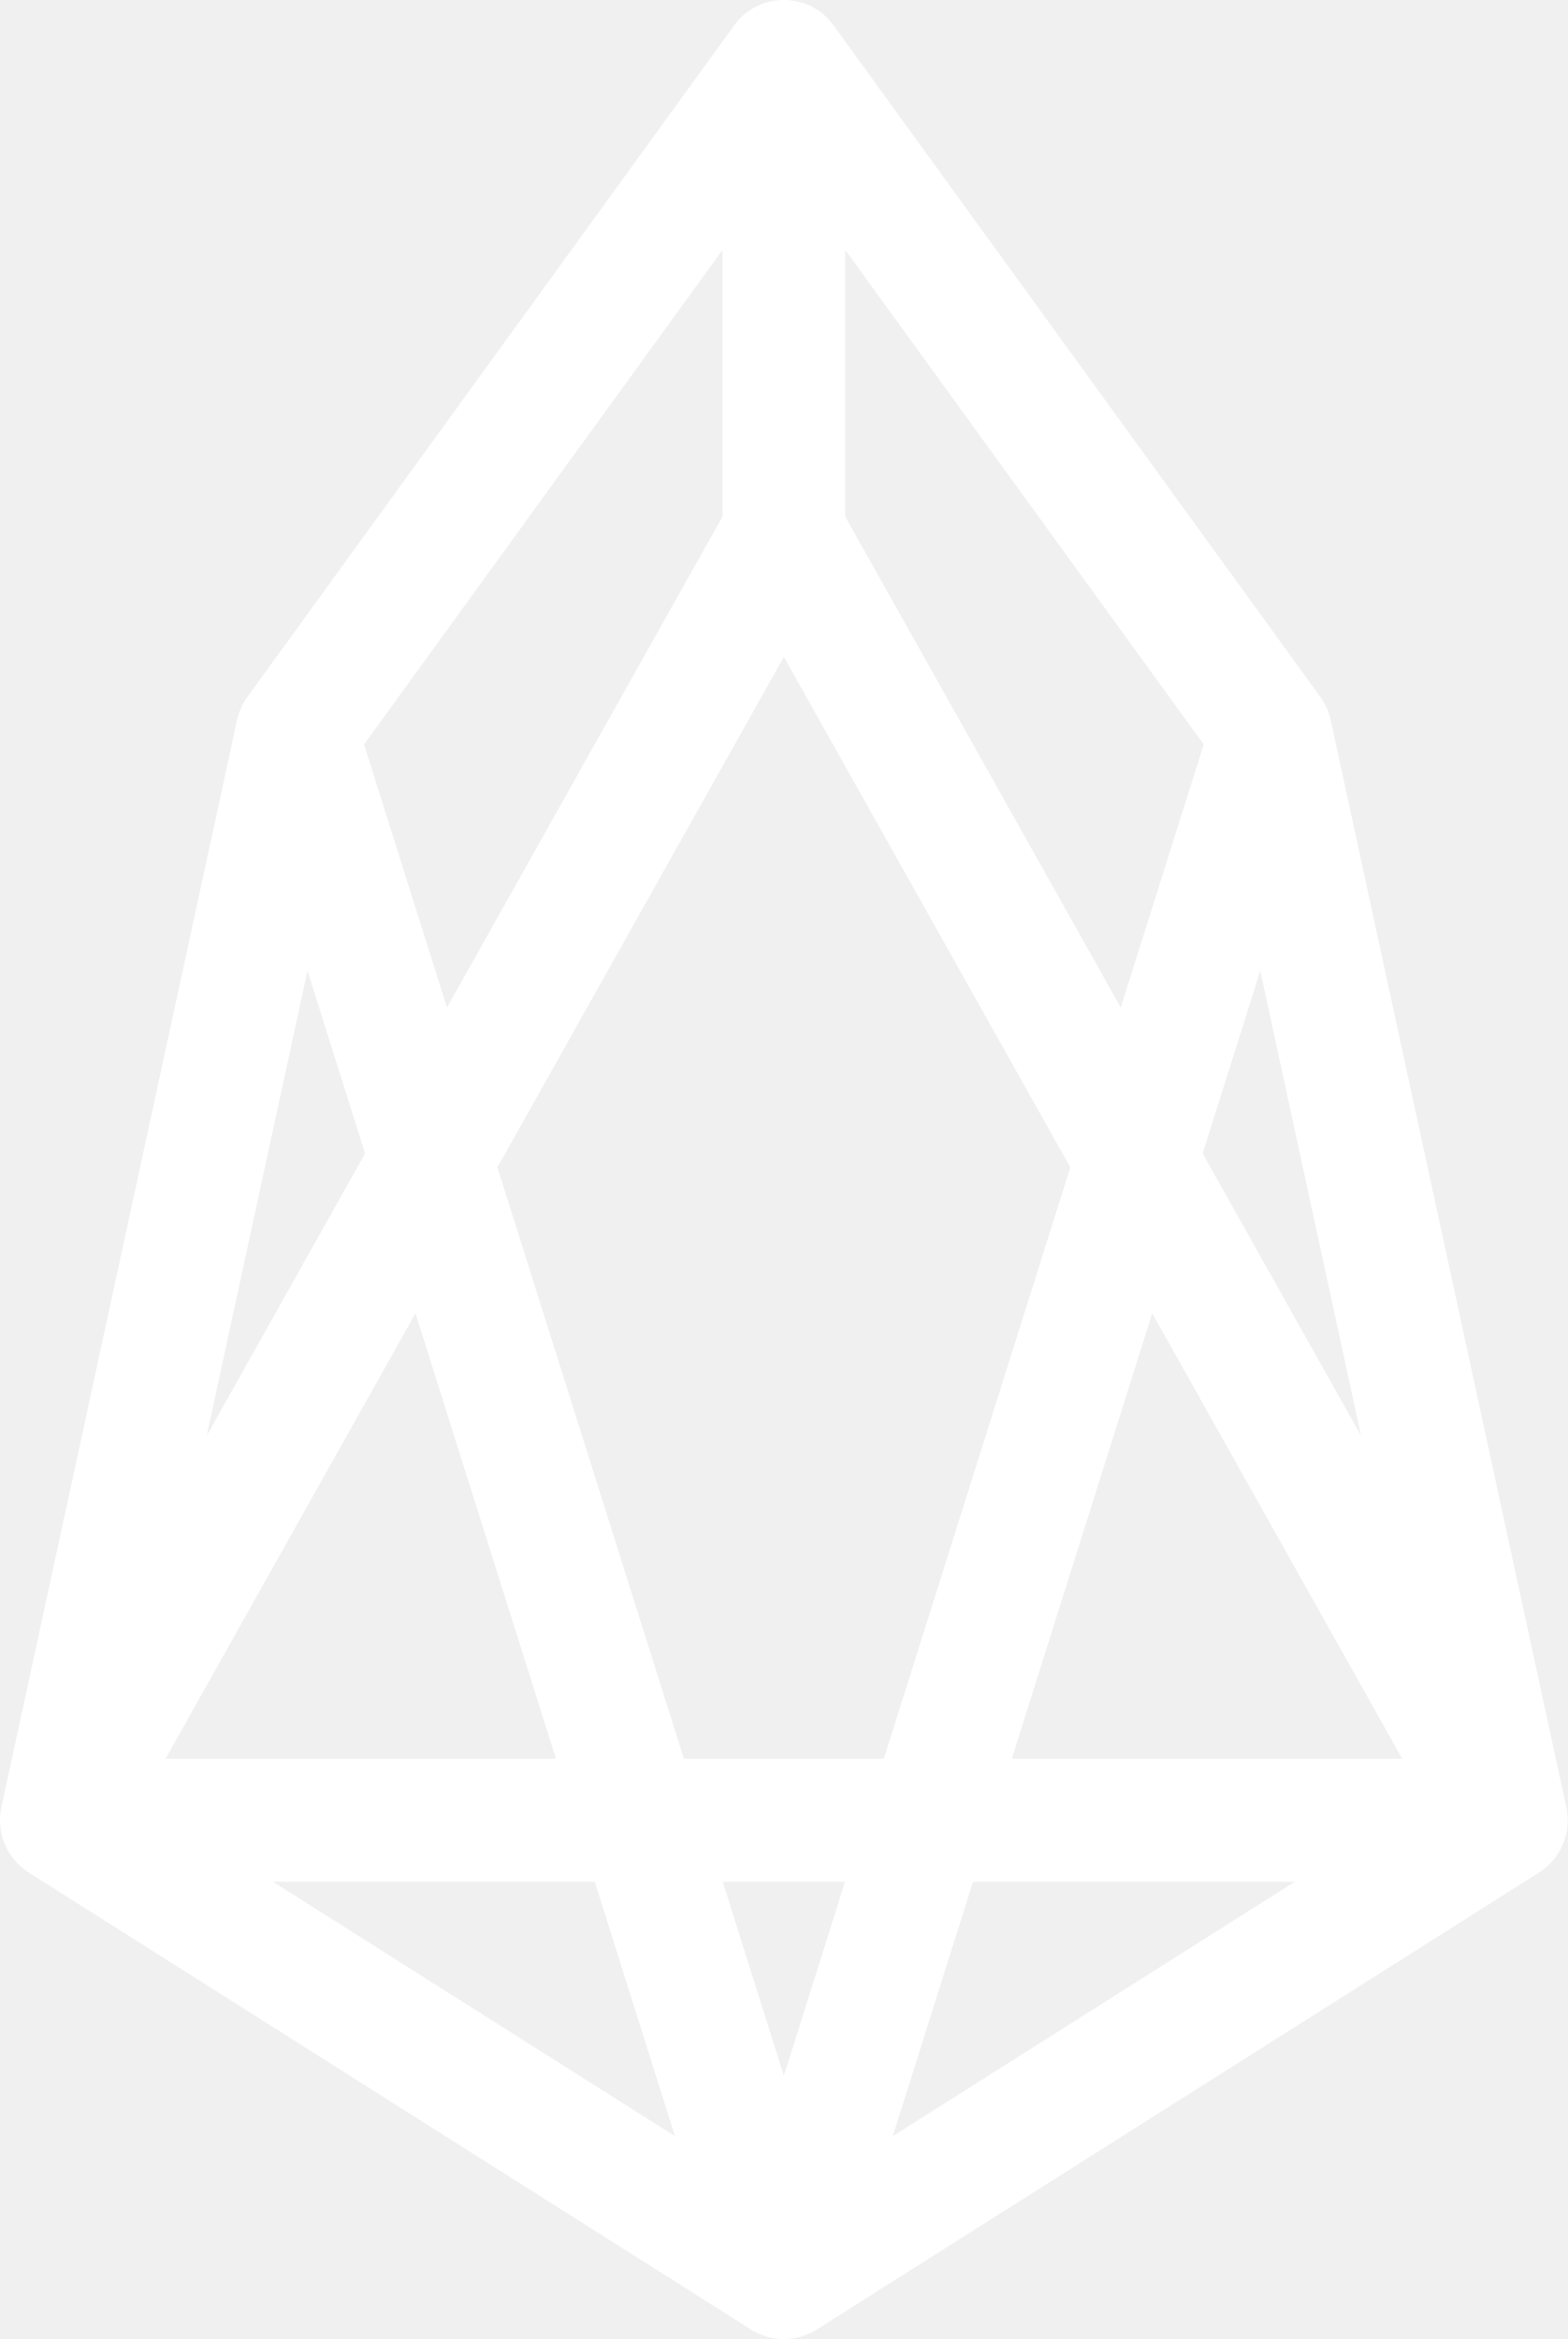
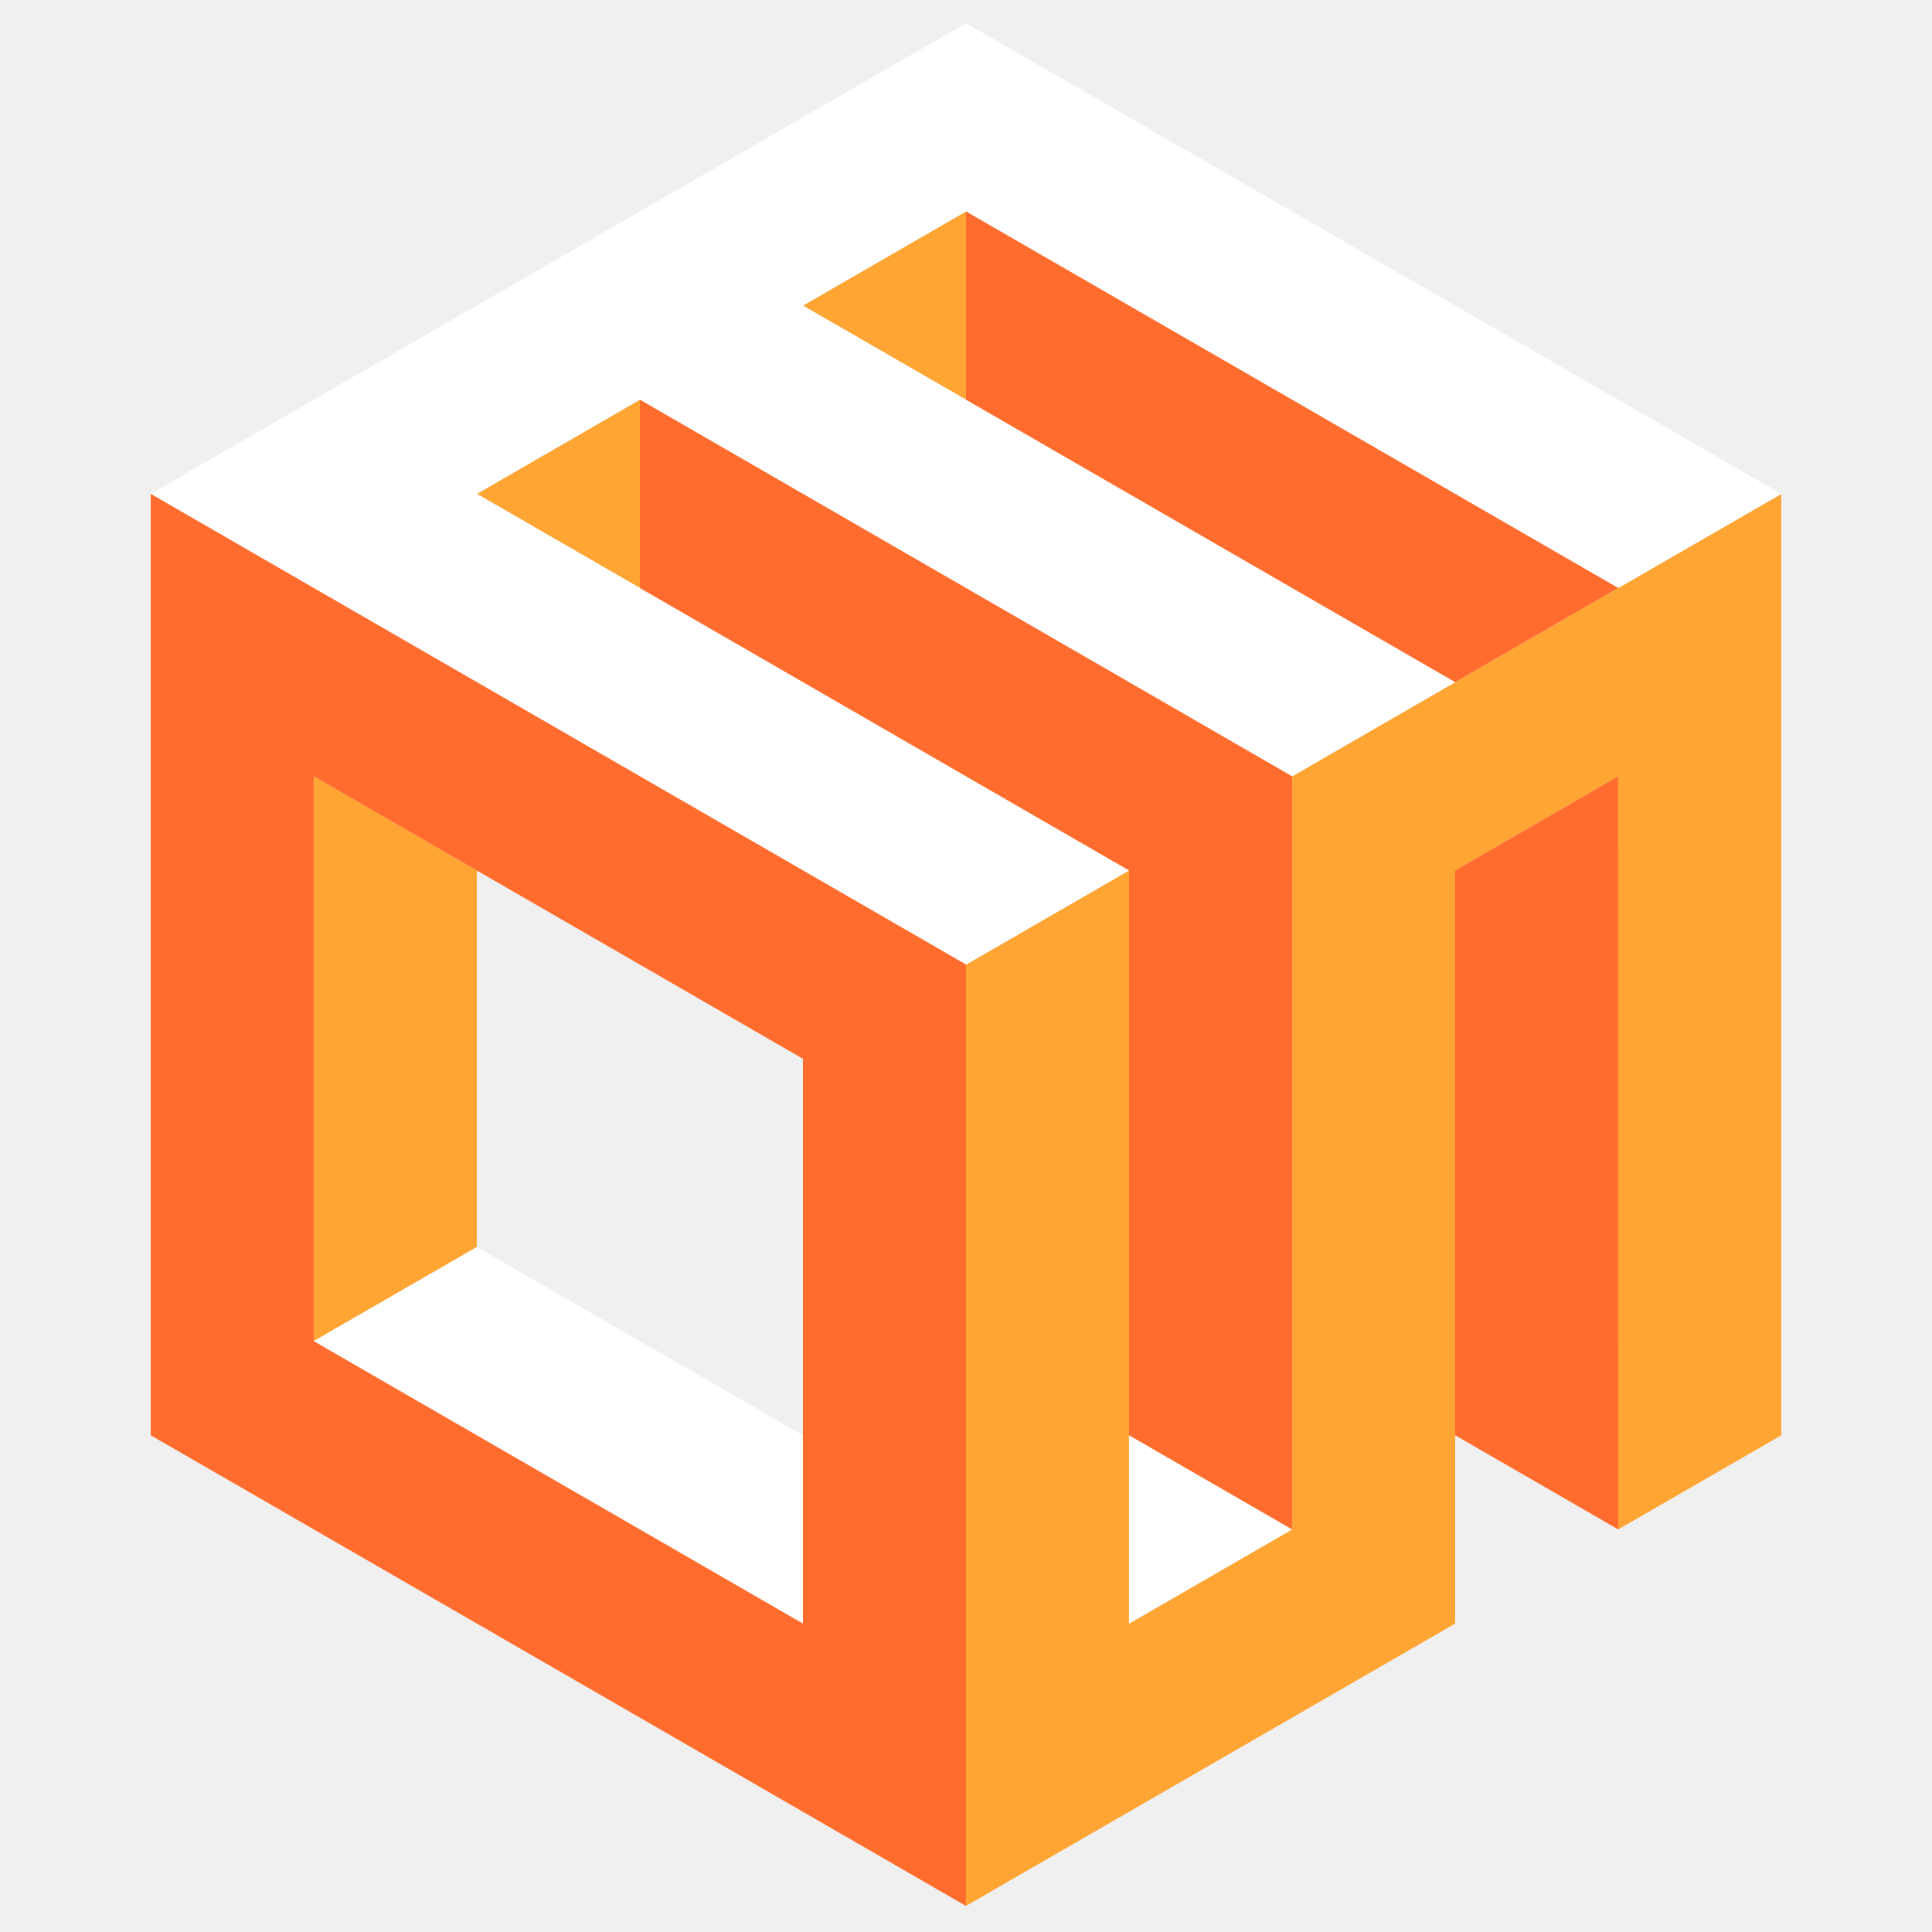
- <svg xmlns="http://www.w3.org/2000/svg" width="185" height="276" viewBox="0 0 185 276" fill="none">
-   <path fill-rule="evenodd" clip-rule="evenodd" d="M92.5 0a7.17 7.17 0 0 1 5.847 2.973l57.461 79.268a7.289 7.289 0 0 1 1.222 2.737l27.803 128.26c.649 2.995-.634 6.079-3.207 7.707l-85.264 53.947A7.139 7.139 0 0 1 92.5 276a7.139 7.139 0 0 1-3.862-1.108L3.374 220.945C.8 219.317-.482 216.233.167 213.238L27.97 84.978c.214-.988.63-1.92 1.222-2.737L86.653 2.973A7.17 7.17 0 0 1 92.5 0Zm-7.235 29.48L42.957 87.843l9.79 31.044 32.518-57.942V29.48ZM92.5 77.513l-33.804 60.236 22.006 69.78h23.596l22.006-69.78L92.5 77.513Zm43.469 77.457-16.575 52.559h46.071l-29.496-52.559Zm16.815 67.083h-37.97l-9.465 30.013 47.435-30.013ZM92.5 244.941l7.218-22.888H85.282l7.218 22.888Zm-26.894-37.412L49.03 154.97l-29.496 52.559h46.07ZM24.39 169.415l18.692-33.306-6.799-21.558-11.893 54.864Zm7.825 52.638h37.97l9.465 30.013-47.435-30.013Zm128.393-52.638-18.692-33.306 6.799-21.558 11.893 54.864Zm-18.566-81.572-9.79 31.044-32.518-57.942V29.48l42.308 58.363Z" fill="#fff" />
+ <svg xmlns="http://www.w3.org/2000/svg" width="500" height="500" viewBox="0 0 500 500" fill="none">
+   <path d="M123.403 225.273V322.743L81.201 347.077V200.906L123.403 225.273Z" fill="#FFA534" />
+   <path d="M461 127.82V371.445L418.798 395.812L418.782 200.906L376.597 225.257V420.18L249.992 493.249V249.641L292.194 225.273V420.18L334.395 395.812V200.906L461 127.82Z" fill="#FFA534" />
+   <path d="M165.605 103.437L123.404 127.804L165.605 152.171V103.437Z" fill="#FFA534" />
+   <path d="M249.991 54.718L207.79 79.086L249.991 103.437V54.718Z" fill="#FFA534" />
+   <path d="M461 127.82L418.798 152.171L249.992 54.718L207.79 79.086V79.102L249.992 103.437L376.596 176.539L334.411 200.906H334.395V200.89L165.605 103.437L123.403 127.804L292.193 225.273L249.992 249.641L39 127.804L249.975 6H249.992L461 127.82Z" fill="white" />
+   <path d="M207.789 371.445V420.18L81.201 347.078L123.403 322.743L207.789 371.445Z" fill="white" />
+   <path d="M292.193 420.18L334.395 395.812L292.193 371.445V420.18Z" fill="white" />
+   <path d="M39 127.804V371.445L249.991 493.249V249.608L39 127.804ZM207.79 420.179L81.185 347.077V200.906L207.79 274.008V420.179Z" fill="#FF6C2D" />
+   <path d="M418.797 395.812L376.596 371.445V225.257L418.781 200.906L418.797 395.812Z" fill="#FF6C2D" />
+   <path d="M418.798 152.171L376.597 176.539L249.992 103.437V54.718L418.798 152.171Z" fill="#FF6C2D" />
+   <path d="M165.605 103.437V152.171L292.193 225.274V371.445L334.395 395.812V200.906L165.605 103.437Z" fill="#FF6C2D" />
</svg>
